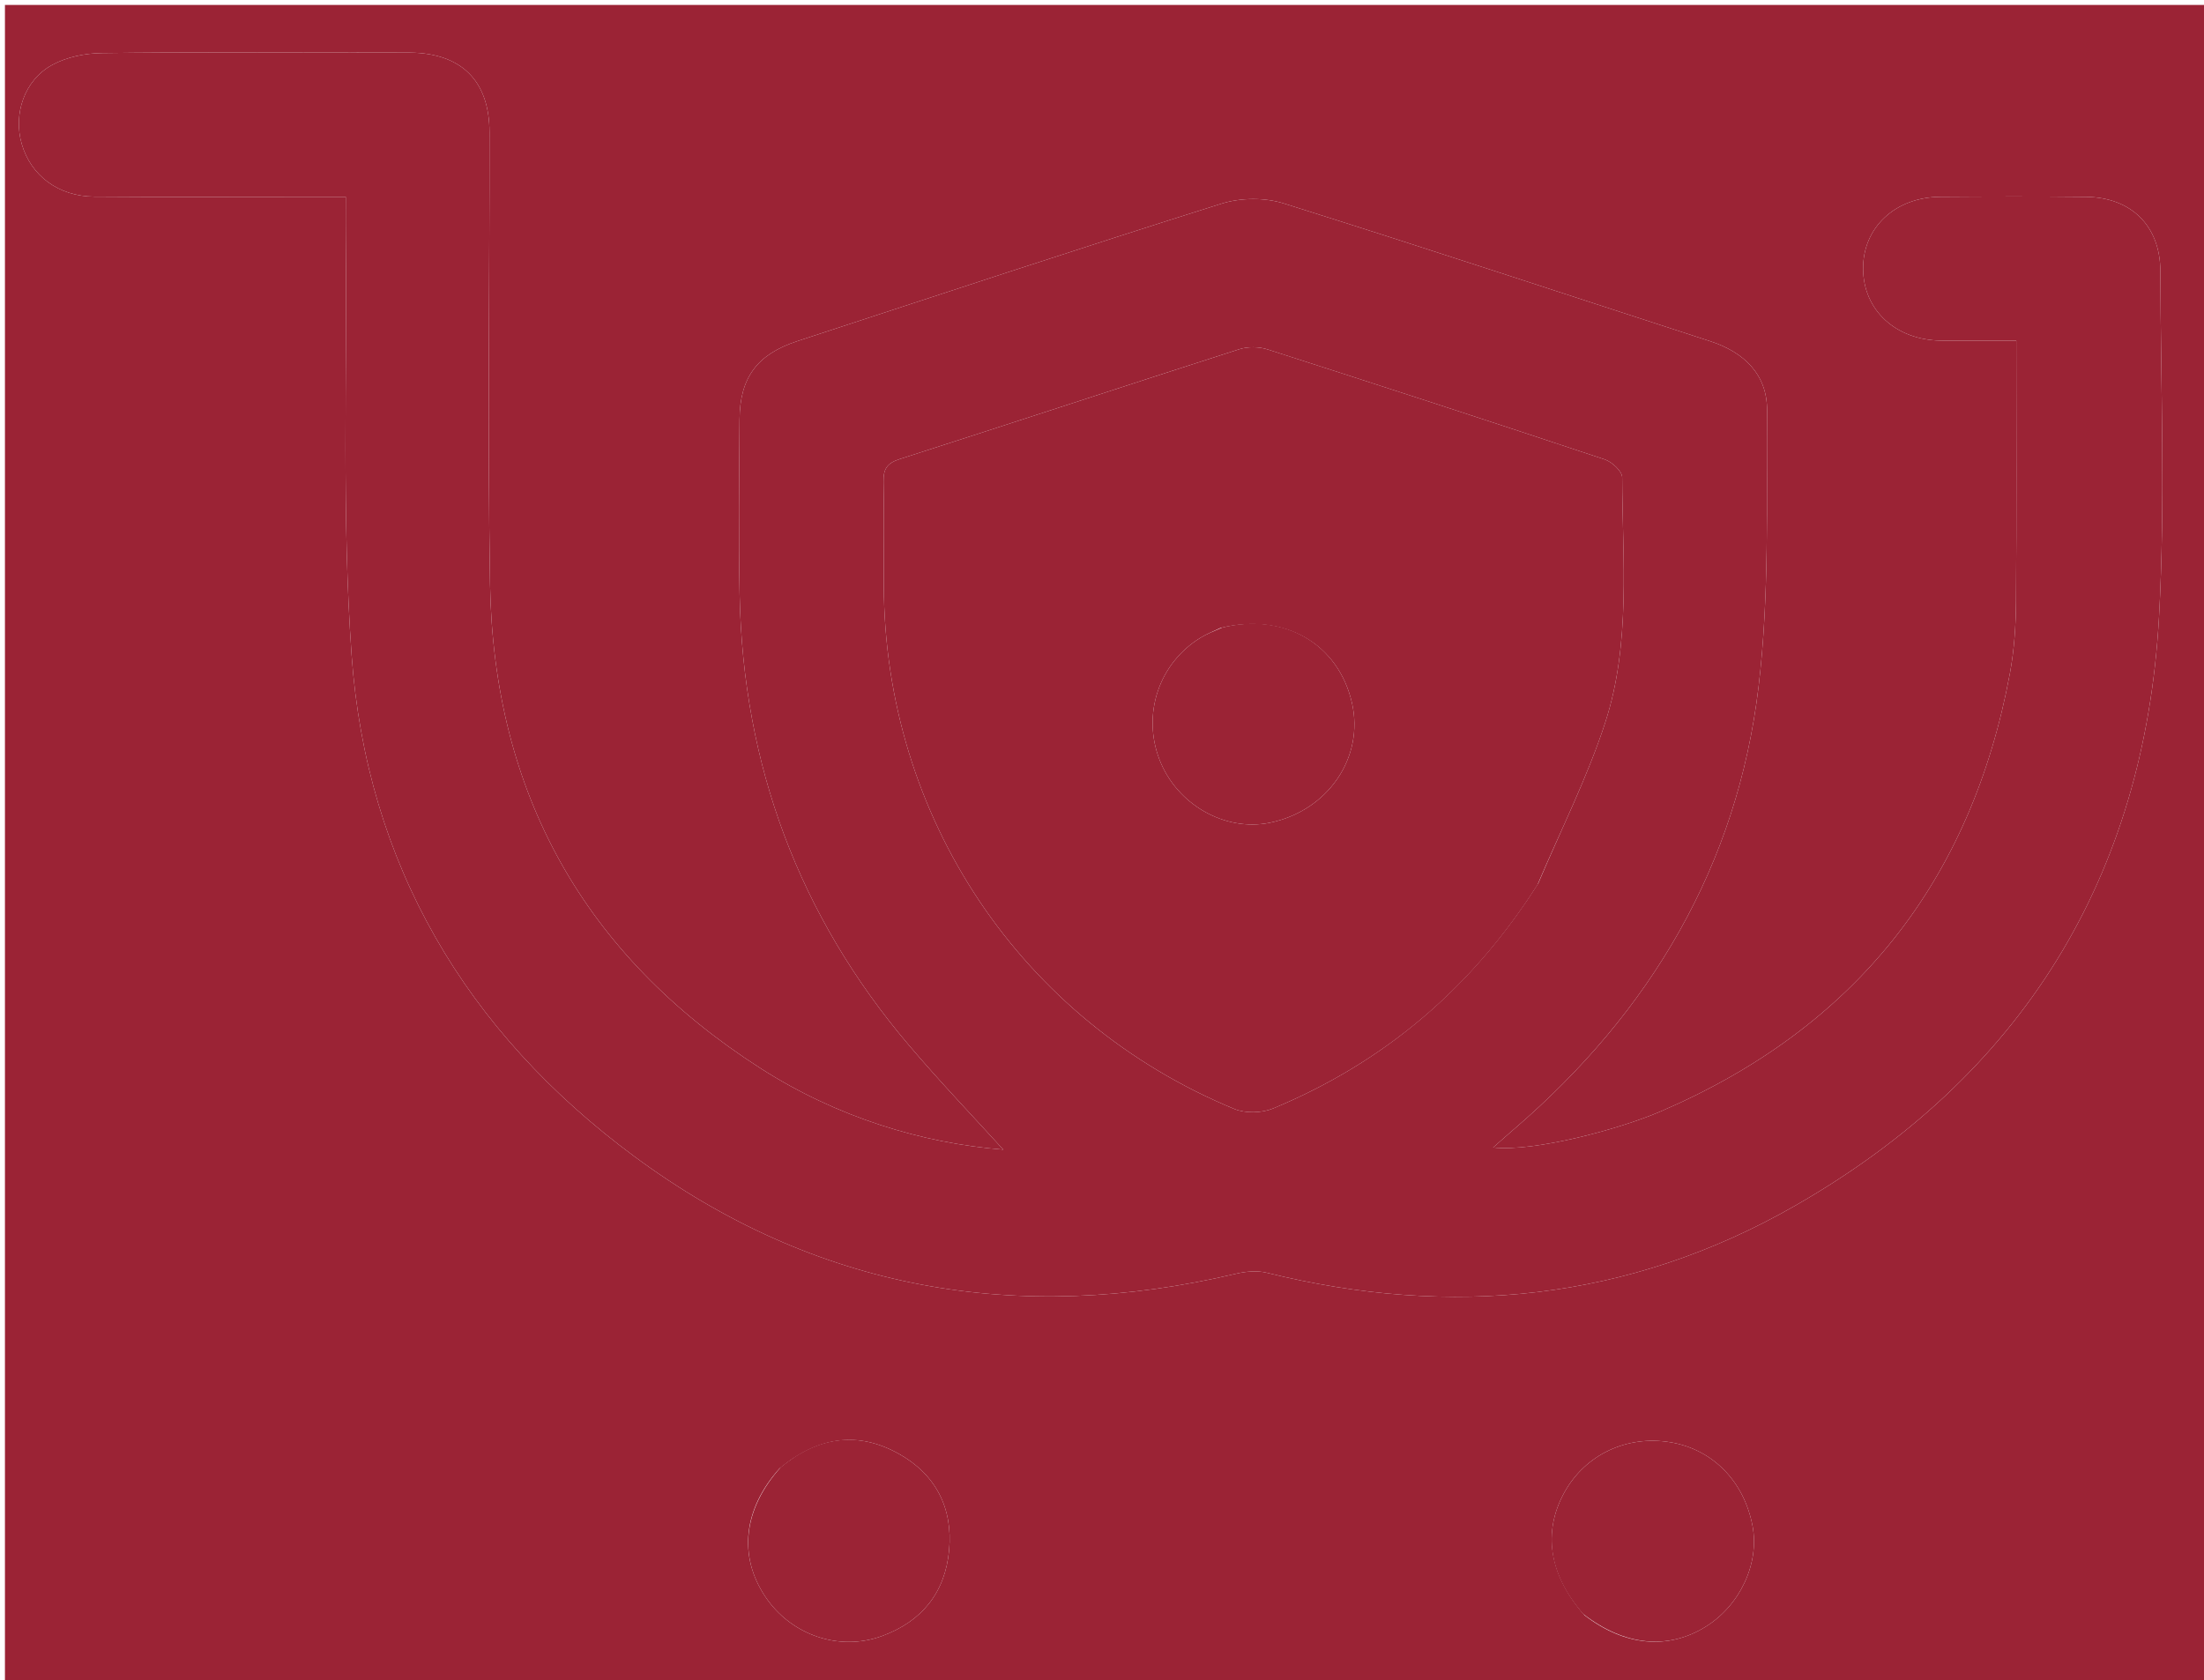
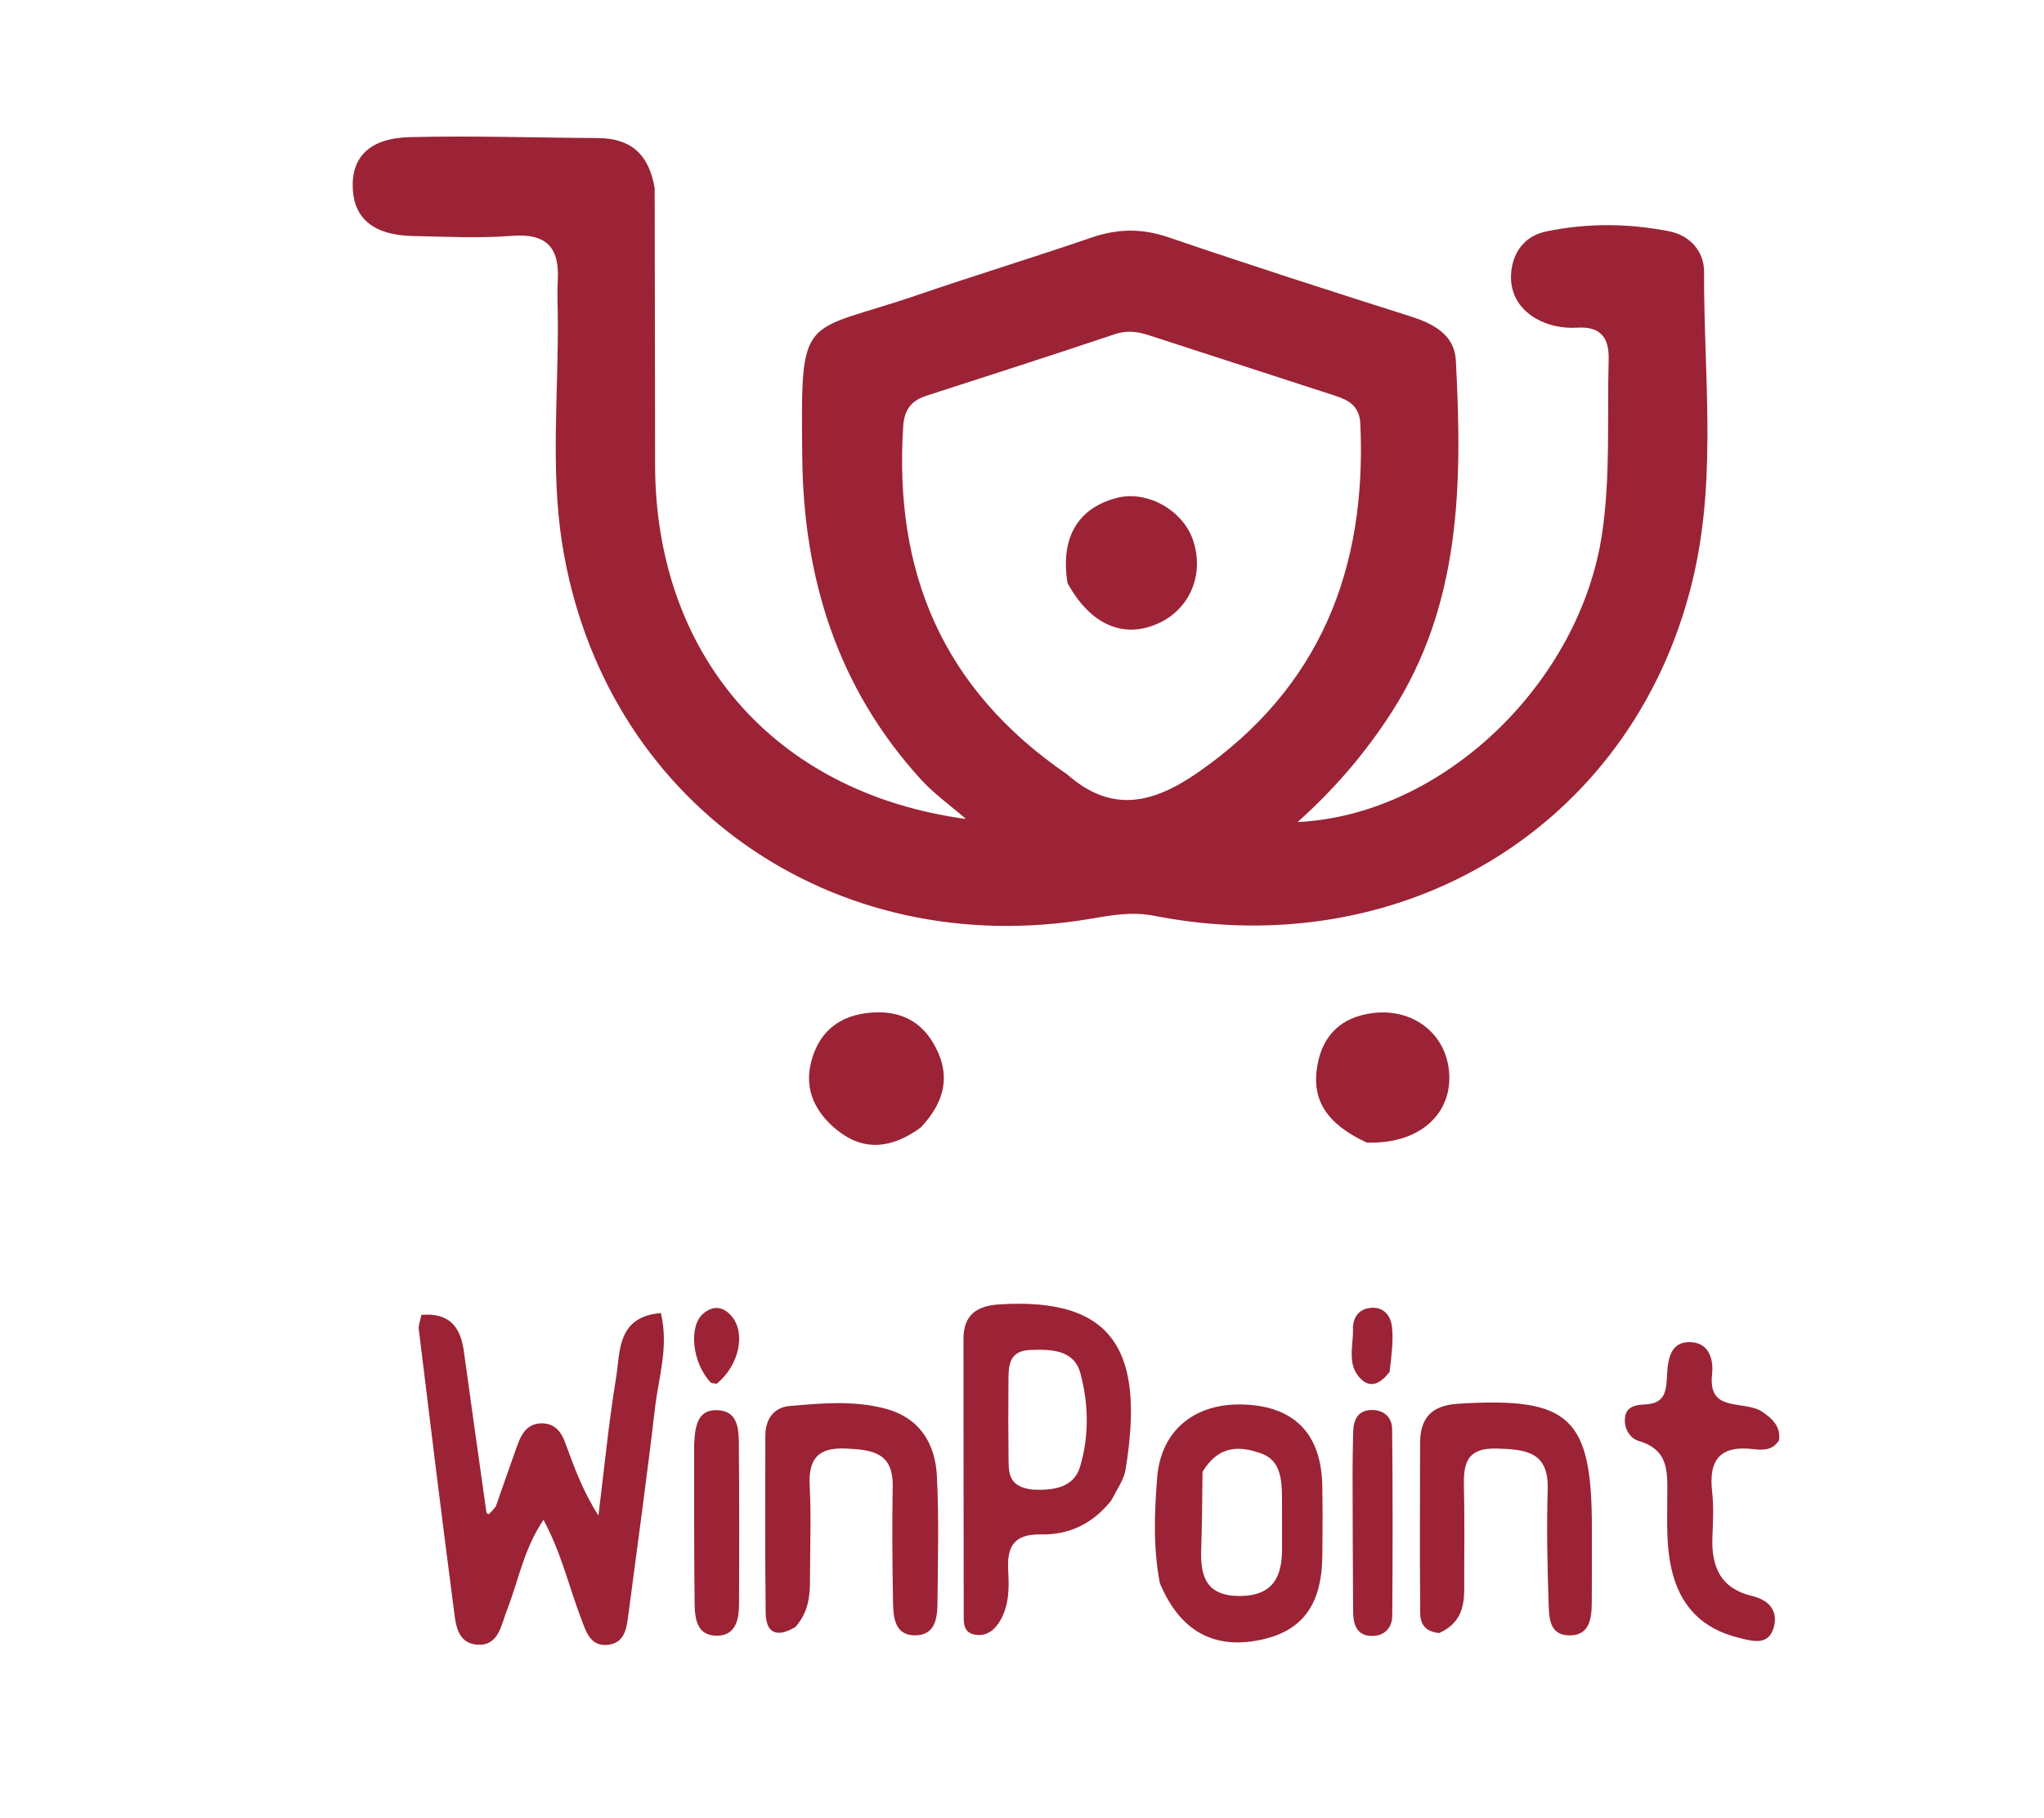
- <svg xmlns="http://www.w3.org/2000/svg" version="1.1" id="Layer_1" x="0px" y="0px" width="100%" viewBox="0 0 446 340" enable-background="new 0 0 446 340" xml:space="preserve">
-   <path fill="#9B2335" opacity="1" stroke="none" d=" M290,341  C193.333,341 97.167,341 1,341  C1,227.667 1,114.333 1,1  C149.667,1 298.333,1 447,1  C447,114.333 447,227.667 447,341  C394.833,341 342.667,341 290,341 M71.499,10.64  C54.501,10.641 37.501,10.516 20.505,10.748  C17.156,10.794 13.467,11.555 10.563,13.139  C4.915,16.219 2.64,23.092 4.405,29.16  C6.261,35.542 11.786,39.742 19.066,39.801  C34.23,39.923 49.395,39.839 64.56,39.841  C66.3,39.841 68.041,39.841 69.969,39.841  C69.969,43.258 69.946,45.911 69.972,48.564  C70.251,76.547 69.166,104.627 71.142,132.49  C74.148,174.879 94.348,208.882 128.327,234.032  C164.909,261.108 205.898,268.232 250.082,257.81  C252.088,257.337 254.39,257.122 256.352,257.607  C293.686,266.839 329.632,263.253 363.095,244.126  C409.038,217.866 433.962,177.717 436.898,124.854  C438.19,101.594 437.238,78.205 437.169,54.875  C437.142,45.724 431.275,39.944 422.136,39.846  C412.305,39.741 402.471,39.764 392.64,39.837  C383.486,39.904 376.956,46.068 377.018,54.42  C377.08,62.794 383.617,68.837 392.8,68.938  C397.751,68.993 402.704,68.948 408.012,68.948  C408.012,86.875 408.097,104.33 407.957,121.784  C407.918,126.596 407.612,131.478 406.738,136.201  C398.938,178.347 375.401,208.052 335.955,224.989  C327.648,228.555 310.492,233.167 302.154,232.251  C303.684,230.905 305.021,229.706 306.382,228.536  C333.999,204.809 351.556,175.184 355.868,138.94  C358.061,120.508 357.461,101.715 357.582,83.082  C357.628,75.828 352.967,71.295 346.074,69.06  C317.305,59.733 288.597,50.211 259.742,41.16  C255.899,39.955 251.016,40.012 247.163,41.224  C218.473,50.25 189.918,59.701 161.331,69.051  C153.2,71.711 149.702,76.446 149.653,84.944  C149.586,96.776 149.436,108.612 149.671,120.439  C150.354,154.805 161.636,185.279 183.906,211.525  C190.339,219.106 197.234,226.297 203.027,232.686  C186.594,231.373 169.393,226.153 153.894,216.218  C118.253,193.369 99.879,160.514 99.164,118.245  C98.648,87.757 99.081,57.254 99.05,26.758  C99.04,16.383 93.409,10.778 82.997,10.649  C79.498,10.606 75.998,10.641 71.499,10.64 M320.626,326.913  C328.704,333.143 337.46,333.99 345.101,329.281  C352.105,324.964 356.079,316.459 354.644,308.858  C352.936,299.816 346.565,293.327 338.006,291.911  C329.154,290.447 320.775,294.425 316.545,302.099  C312.155,310.065 313.425,318.719 320.626,326.913 M157.735,297.222  C150.429,305.394 149.37,314.924 154.856,323.15  C160.05,330.939 169.81,334.308 178.483,331.128  C186.545,328.173 191.26,322.349 192.059,313.775  C192.859,305.175 189.303,298.379 181.851,294.229  C173.631,289.651 165.577,290.719 157.735,297.222 z" />
-   <path fill="#9B2335" opacity="1" stroke="none" d=" M71.999,10.64  C75.998,10.641 79.498,10.606 82.997,10.649  C93.409,10.778 99.04,16.383 99.05,26.758  C99.081,57.254 98.648,87.757 99.164,118.245  C99.879,160.514 118.253,193.369 153.894,216.218  C169.393,226.153 186.594,231.373 203.027,232.686  C197.234,226.297 190.339,219.106 183.906,211.525  C161.636,185.279 150.354,154.805 149.671,120.439  C149.436,108.612 149.586,96.776 149.653,84.944  C149.702,76.446 153.2,71.711 161.331,69.051  C189.918,59.701 218.473,50.25 247.163,41.224  C251.016,40.012 255.899,39.955 259.742,41.16  C288.597,50.211 317.305,59.733 346.074,69.06  C352.967,71.295 357.628,75.828 357.582,83.082  C357.461,101.715 358.061,120.508 355.868,138.94  C351.556,175.184 333.999,204.809 306.382,228.536  C305.021,229.706 303.684,230.905 302.154,232.251  C310.492,233.167 327.648,228.555 335.955,224.989  C375.401,208.052 398.938,178.347 406.738,136.201  C407.612,131.478 407.918,126.596 407.957,121.784  C408.097,104.33 408.012,86.875 408.012,68.948  C402.704,68.948 397.751,68.993 392.8,68.938  C383.617,68.837 377.08,62.794 377.018,54.42  C376.956,46.068 383.486,39.904 392.64,39.837  C402.471,39.764 412.305,39.741 422.136,39.846  C431.275,39.944 437.142,45.724 437.169,54.875  C437.238,78.205 438.19,101.594 436.898,124.854  C433.962,177.717 409.038,217.866 363.095,244.126  C329.632,263.253 293.686,266.839 256.352,257.607  C254.39,257.122 252.088,257.337 250.082,257.81  C205.898,268.232 164.909,261.108 128.327,234.032  C94.348,208.882 74.148,174.879 71.142,132.49  C69.166,104.627 70.251,76.547 69.972,48.564  C69.946,45.911 69.969,43.258 69.969,39.841  C68.041,39.841 66.3,39.841 64.56,39.841  C49.395,39.839 34.23,39.923 19.066,39.801  C11.786,39.742 6.261,35.542 4.405,29.16  C2.64,23.092 4.915,16.219 10.563,13.139  C13.467,11.555 17.156,10.794 20.505,10.748  C37.501,10.516 54.501,10.641 71.999,10.64 M311.296,178.754  C315.871,167.934 321.22,157.365 324.836,146.232  C330.063,130.141 328.313,113.244 328.262,96.624  C328.258,95.374 326.196,93.475 324.723,92.984  C302.024,85.429 279.277,78.022 256.497,70.717  C254.751,70.157 252.517,70.125 250.777,70.683  C227.836,78.033 204.958,85.579 182.018,92.931  C179.442,93.757 178.731,95.002 178.789,97.552  C178.946,104.546 178.825,111.546 178.847,118.543  C178.999,165.287 206.56,206.589 249.763,224.446  C252.018,225.378 255.348,225.296 257.623,224.351  C280.107,215.012 297.88,199.96 311.296,178.754 z" />
-   <path fill="#9B2335" opacity="1" stroke="none" d=" M320.368,326.659  C313.425,318.719 312.155,310.065 316.545,302.099  C320.775,294.425 329.154,290.447 338.006,291.911  C346.565,293.327 352.936,299.816 354.644,308.858  C356.079,316.459 352.105,324.964 345.101,329.281  C337.46,333.99 328.704,333.143 320.368,326.659 z" />
-   <path fill="#9B2335" opacity="1" stroke="none" d=" M157.994,296.967  C165.577,290.719 173.631,289.651 181.851,294.229  C189.303,298.379 192.859,305.175 192.059,313.775  C191.26,322.349 186.545,328.173 178.483,331.128  C169.81,334.308 160.05,330.939 154.856,323.15  C149.37,314.924 150.429,305.394 157.994,296.967 z" />
-   <path fill="#9B2335" opacity="1" stroke="none" d=" M311.125,179.075  C297.88,199.96 280.107,215.012 257.623,224.351  C255.348,225.296 252.018,225.378 249.763,224.446  C206.56,206.589 178.999,165.287 178.847,118.543  C178.825,111.546 178.946,104.546 178.789,97.552  C178.731,95.002 179.442,93.757 182.018,92.931  C204.958,85.579 227.836,78.033 250.777,70.683  C252.517,70.125 254.751,70.157 256.497,70.717  C279.277,78.022 302.024,85.429 324.723,92.984  C326.196,93.475 328.258,95.374 328.262,96.624  C328.313,113.244 330.063,130.141 324.836,146.232  C321.22,157.365 315.871,167.934 311.125,179.075 M246.959,127.101  C245.62,127.751 244.215,128.293 242.951,129.067  C234.519,134.225 231.069,144.543 234.639,153.77  C238.143,162.829 247.842,168.372 256.947,166.522  C268.687,164.136 276.1,153.336 273.584,142.284  C270.875,130.389 259.991,123.914 246.959,127.101 z" />
-   <path fill="#9B2335" opacity="1" stroke="none" d=" M247.353,127.008  C259.991,123.914 270.875,130.389 273.584,142.284  C276.1,153.336 268.687,164.136 256.947,166.522  C247.842,168.372 238.143,162.829 234.639,153.77  C231.069,144.543 234.519,134.225 242.951,129.067  C244.215,128.293 245.62,127.751 247.353,127.008 z" />
+ <svg xmlns="http://www.w3.org/2000/svg" version="1.1" id="Layer_1" x="0px" y="0px" width="100%" viewBox="0 0 288 256" enable-background="new 0 0 288 256" xml:space="preserve">
+   <path fill="#9B2335" opacity="1" stroke="none" d=" M92.243,26.511  C92.281,39.795 92.278,52.627 92.301,65.459  C92.347,92.073 108.92,111.666 136.108,115.365  C133.969,113.507 131.619,111.84 129.725,109.76  C118.042,96.932 113.209,81.522 113.038,64.441  C112.83,43.625 112.81,47.185 129.217,41.577  C137.408,38.778 145.687,36.241 153.877,33.439  C157.5,32.2 160.903,32.155 164.579,33.407  C175.92,37.27 187.325,40.948 198.747,44.569  C202.012,45.604 204.937,47.179 205.126,50.746  C206.041,68.001 205.923,85.111 196.016,100.431  C192.389,106.04 188.116,111.075 182.839,115.795  C203.386,114.814 222.67,96.108 225.747,75.082  C226.94,66.935 226.436,58.801 226.66,50.659  C226.746,47.521 225.491,45.964 222.255,46.155  C220.22,46.275 218.218,45.891 216.46,44.897  C213.922,43.461 212.637,41.084 212.942,38.226  C213.248,35.35 214.954,33.203 217.875,32.598  C223.633,31.403 229.46,31.445 235.216,32.586  C238.134,33.165 240.112,35.448 240.102,38.246  C240.051,52.372 241.858,66.622 238.753,80.588  C231.004,115.437 198.593,136.031 162.638,129.004  C159.492,128.389 156.711,128.9 153.816,129.396  C117.388,135.643 84.904,113.013 79.185,76.431  C77.555,66.007 78.71,55.148 78.593,44.488  C78.575,42.822 78.496,41.15 78.591,39.489  C78.854,34.849 76.98,32.836 72.104,33.222  C67.468,33.589 62.776,33.34 58.112,33.243  C52.772,33.133 49.94,30.857 49.709,26.677  C49.46,22.168 52.024,19.46 57.756,19.317  C66.575,19.097 75.407,19.402 84.233,19.447  C88.733,19.47 91.433,21.587 92.243,26.511 M150.391,109.101  C156.594,114.567 162.396,113.233 168.744,108.841  C186.047,96.872 192.572,80.133 191.677,59.756  C191.563,57.164 190.041,56.367 188.05,55.721  C179.353,52.901 170.658,50.076 161.963,47.25  C160.364,46.73 158.844,46.483 157.116,47.063  C148.289,50.025 139.425,52.875 130.563,55.732  C128.415,56.425 127.415,57.676 127.261,60.066  C125.954,80.392 132.637,96.962 150.391,109.101 z" />
+   <path fill="#9B2335" opacity="1" stroke="none" d=" M69.868,212.185  C70.963,209.069 71.932,206.238 72.953,203.425  C73.554,201.77 74.486,200.413 76.512,200.5  C78.275,200.575 79.113,201.781 79.659,203.276  C80.905,206.69 82.149,210.105 84.32,213.486  C85.122,207.037 85.745,200.559 86.793,194.15  C87.41,190.38 86.905,185.475 93.114,184.961  C94.261,189.674 92.793,194.002 92.289,198.339  C91.157,208.065 89.81,217.765 88.535,227.474  C88.293,229.316 88.045,231.38 85.763,231.684  C83.14,232.033 82.551,229.761 81.851,227.926  C80.15,223.461 79.094,218.742 76.575,214.092  C73.79,218.213 73.05,222.693 71.436,226.8  C70.596,228.935 70.269,231.845 67.302,231.675  C64.275,231.501 64.184,228.524 63.893,226.304  C62.186,213.3 60.597,200.281 59.007,187.263  C58.933,186.659 59.223,186.01 59.374,185.222  C63.295,184.879 64.883,186.896 65.352,190.299  C66.395,197.862 67.461,205.421 68.529,212.98  C68.547,213.108 68.708,213.216 68.802,213.333  C69.122,213.048 69.443,212.763 69.868,212.185 z" />
+   <path fill="#9B2335" opacity="1" stroke="none" d=" M156.565,211.38  C153.858,214.77 150.47,216.224 146.706,216.142  C142.741,216.055 141.853,217.977 142.059,221.357  C142.201,223.68 142.174,226.045 140.996,228.171  C140.22,229.571 139.018,230.567 137.352,230.261  C135.577,229.936 135.793,228.317 135.79,227.036  C135.758,214.23 135.768,201.423 135.755,188.617  C135.752,185.265 137.566,183.955 140.743,183.746  C157.495,182.64 161.203,190.964 158.594,207.012  C158.364,208.427 157.422,209.726 156.565,211.38 M145.535,209.835  C148.332,209.959 151.275,209.607 152.169,206.646  C153.47,202.339 153.398,197.728 152.218,193.414  C151.313,190.111 148.095,190.055 145.175,190.158  C141.998,190.27 142.108,192.598 142.089,194.779  C142.057,198.423 142.068,202.067 142.107,205.711  C142.127,207.576 142.191,209.478 145.535,209.835 z" />
+   <path fill="#9B2335" opacity="1" stroke="none" d=" M163.425,223.014  C162.438,217.823 162.675,212.982 163.039,208.203  C163.553,201.447 168.367,197.589 175.274,197.845  C182.375,198.107 186.161,201.982 186.307,209.227  C186.374,212.548 186.354,215.872 186.316,219.195  C186.236,226.174 183.422,229.872 177.35,231.05  C170.922,232.299 166.233,229.705 163.425,223.014 M169.436,207.34  C169.379,210.995 169.379,214.653 169.249,218.305  C169.113,222.134 170.028,224.822 174.656,224.815  C179.357,224.809 180.668,222.129 180.641,218.082  C180.625,215.754 180.653,213.426 180.634,211.098  C180.613,208.541 180.496,205.737 177.734,204.749  C174.905,203.736 171.796,203.393 169.436,207.34 z" />
+   <path fill="#9B2335" opacity="1" stroke="none" d=" M112.079,229.182  C109.158,230.91 107.913,229.756 107.884,227.168  C107.79,218.858 107.821,210.546 107.837,202.235  C107.842,199.944 108.986,198.248 111.281,198.051  C115.735,197.668 120.232,197.251 124.656,198.402  C129.55,199.676 131.774,203.273 132.01,207.936  C132.313,213.905 132.142,219.9 132.088,225.884  C132.07,227.931 131.76,230.22 129.163,230.353  C126.164,230.506 125.871,228.021 125.831,225.814  C125.731,220.33 125.683,214.842 125.78,209.359  C125.863,204.605 122.893,204.212 119.191,204.048  C115.189,203.871 113.894,205.536 114.087,209.342  C114.307,213.652 114.125,217.983 114.129,222.305  C114.131,224.659 114.006,226.974 112.079,229.182 z" />
+   <path fill="#9B2335" opacity="1" stroke="none" d=" M202.764,230.042  C199.707,229.675 200.124,227.492 200.105,225.806  C200.021,218.317 200.093,210.827 200.091,203.338  C200.091,199.71 201.702,197.967 205.498,197.732  C221.189,196.762 224.316,199.613 224.297,215.327  C224.292,218.822 224.314,222.317 224.282,225.812  C224.261,228.103 223.923,230.478 220.973,230.362  C218.225,230.254 218.267,227.703 218.202,225.804  C218.019,220.483 217.909,215.15 218.072,209.831  C218.235,204.536 215.099,204.178 210.958,204.048  C206.477,203.907 206.176,206.34 206.268,209.708  C206.394,214.365 206.288,219.027 206.311,223.688  C206.324,226.322 205.831,228.674 202.764,230.042 z" />
+   <path fill="#9B2335" opacity="1" stroke="none" d=" M247.996,198.676  C249.791,199.809 250.911,200.958 250.672,202.859  C249.813,204.312 248.357,204.291 247.099,204.136  C242.435,203.562 240.71,205.574 241.239,210.119  C241.487,212.257 241.351,214.449 241.277,216.612  C241.134,220.735 242.458,223.774 246.857,224.812  C249.087,225.338 250.559,226.769 249.954,229.125  C249.243,231.89 246.985,231.194 245.027,230.715  C239.842,229.446 236.694,226.26 235.503,220.976  C234.755,217.662 234.919,214.35 234.92,211.031  C234.922,207.661 235.32,204.276 230.943,202.998  C229.68,202.629 228.837,201.294 228.949,199.815  C229.086,198.017 230.6,197.896 231.911,197.823  C234.792,197.664 234.778,195.637 234.894,193.567  C235.021,191.303 235.445,188.862 238.346,189.064  C240.8,189.234 241.463,191.474 241.232,193.582  C240.652,198.882 245.199,197.278 247.996,198.676 z" />
+   <path fill="#9B2335" opacity="1" stroke="none" d=" M129.719,158.84  C125.627,161.808 121.694,162.207 117.961,159.201  C114.958,156.783 113.262,153.584 114.298,149.558  C115.311,145.623 117.905,143.275 121.945,142.727  C125.866,142.195 129.25,143.246 131.406,146.782  C133.994,151.026 133.374,154.992 129.719,158.84 z" />
+   <path fill="#9B2335" opacity="1" stroke="none" d=" M192.563,160.943  C186.848,158.278 184.752,154.889 185.631,150.012  C186.398,145.759 189.028,143.306 193.281,142.722  C199.209,141.908 203.992,145.781 204.206,151.461  C204.421,157.194 199.715,161.209 192.563,160.943 z" />
+   <path fill="#9B2335" opacity="1" stroke="none" d=" M97.805,203.483  C97.931,200.745 98.331,198.431 101.278,198.653  C103.883,198.849 104.083,201.17 104.101,203.178  C104.168,210.797 104.167,218.417 104.126,226.037  C104.114,228.114 103.675,230.344 101.117,230.409  C98.158,230.484 97.897,227.985 97.871,225.794  C97.786,218.506 97.813,211.217 97.805,203.483 z" />
+   <path fill="#9B2335" opacity="1" stroke="none" d=" M190.576,207.119  C190.603,204.983 190.611,203.326 190.663,201.671  C190.715,200.015 191.297,198.684 193.188,198.62  C194.959,198.56 196.134,199.635 196.152,201.306  C196.244,210.08 196.238,218.857 196.167,227.631  C196.153,229.312 195.042,230.466 193.301,230.447  C191.102,230.422 190.667,228.752 190.654,226.976  C190.604,220.517 190.598,214.058 190.576,207.119 z" />
+   <path fill="#9B2335" opacity="1" stroke="none" d=" M100.979,194.916  C100.426,194.856 100.227,194.837 100.124,194.728  C97.519,191.969 96.972,186.752 99.136,184.993  C100.52,183.868 101.862,184.014 103.053,185.367  C105.063,187.651 104.257,192.261 100.979,194.916 z" />
+   <path fill="#9B2335" opacity="1" stroke="none" d=" M195.796,193.25  C194.506,194.909 193.147,195.578 191.783,194.276  C189.709,192.298 190.7,189.636 190.631,187.241  C190.589,185.789 191.3,184.566 192.759,184.283  C194.779,183.892 195.962,185.174 196.143,186.986  C196.337,188.926 196.063,190.913 195.796,193.25 z" />
+   <path fill="#9B2335" opacity="1" stroke="none" d=" M150.413,82.141  C149.37,75.665 151.931,71.506 157.434,70.119  C161.675,69.051 166.716,71.896 168.119,76.149  C169.701,80.943 167.652,85.799 163.199,87.813  C158.334,90.014 153.672,88.058 150.413,82.141 z" />
</svg>
